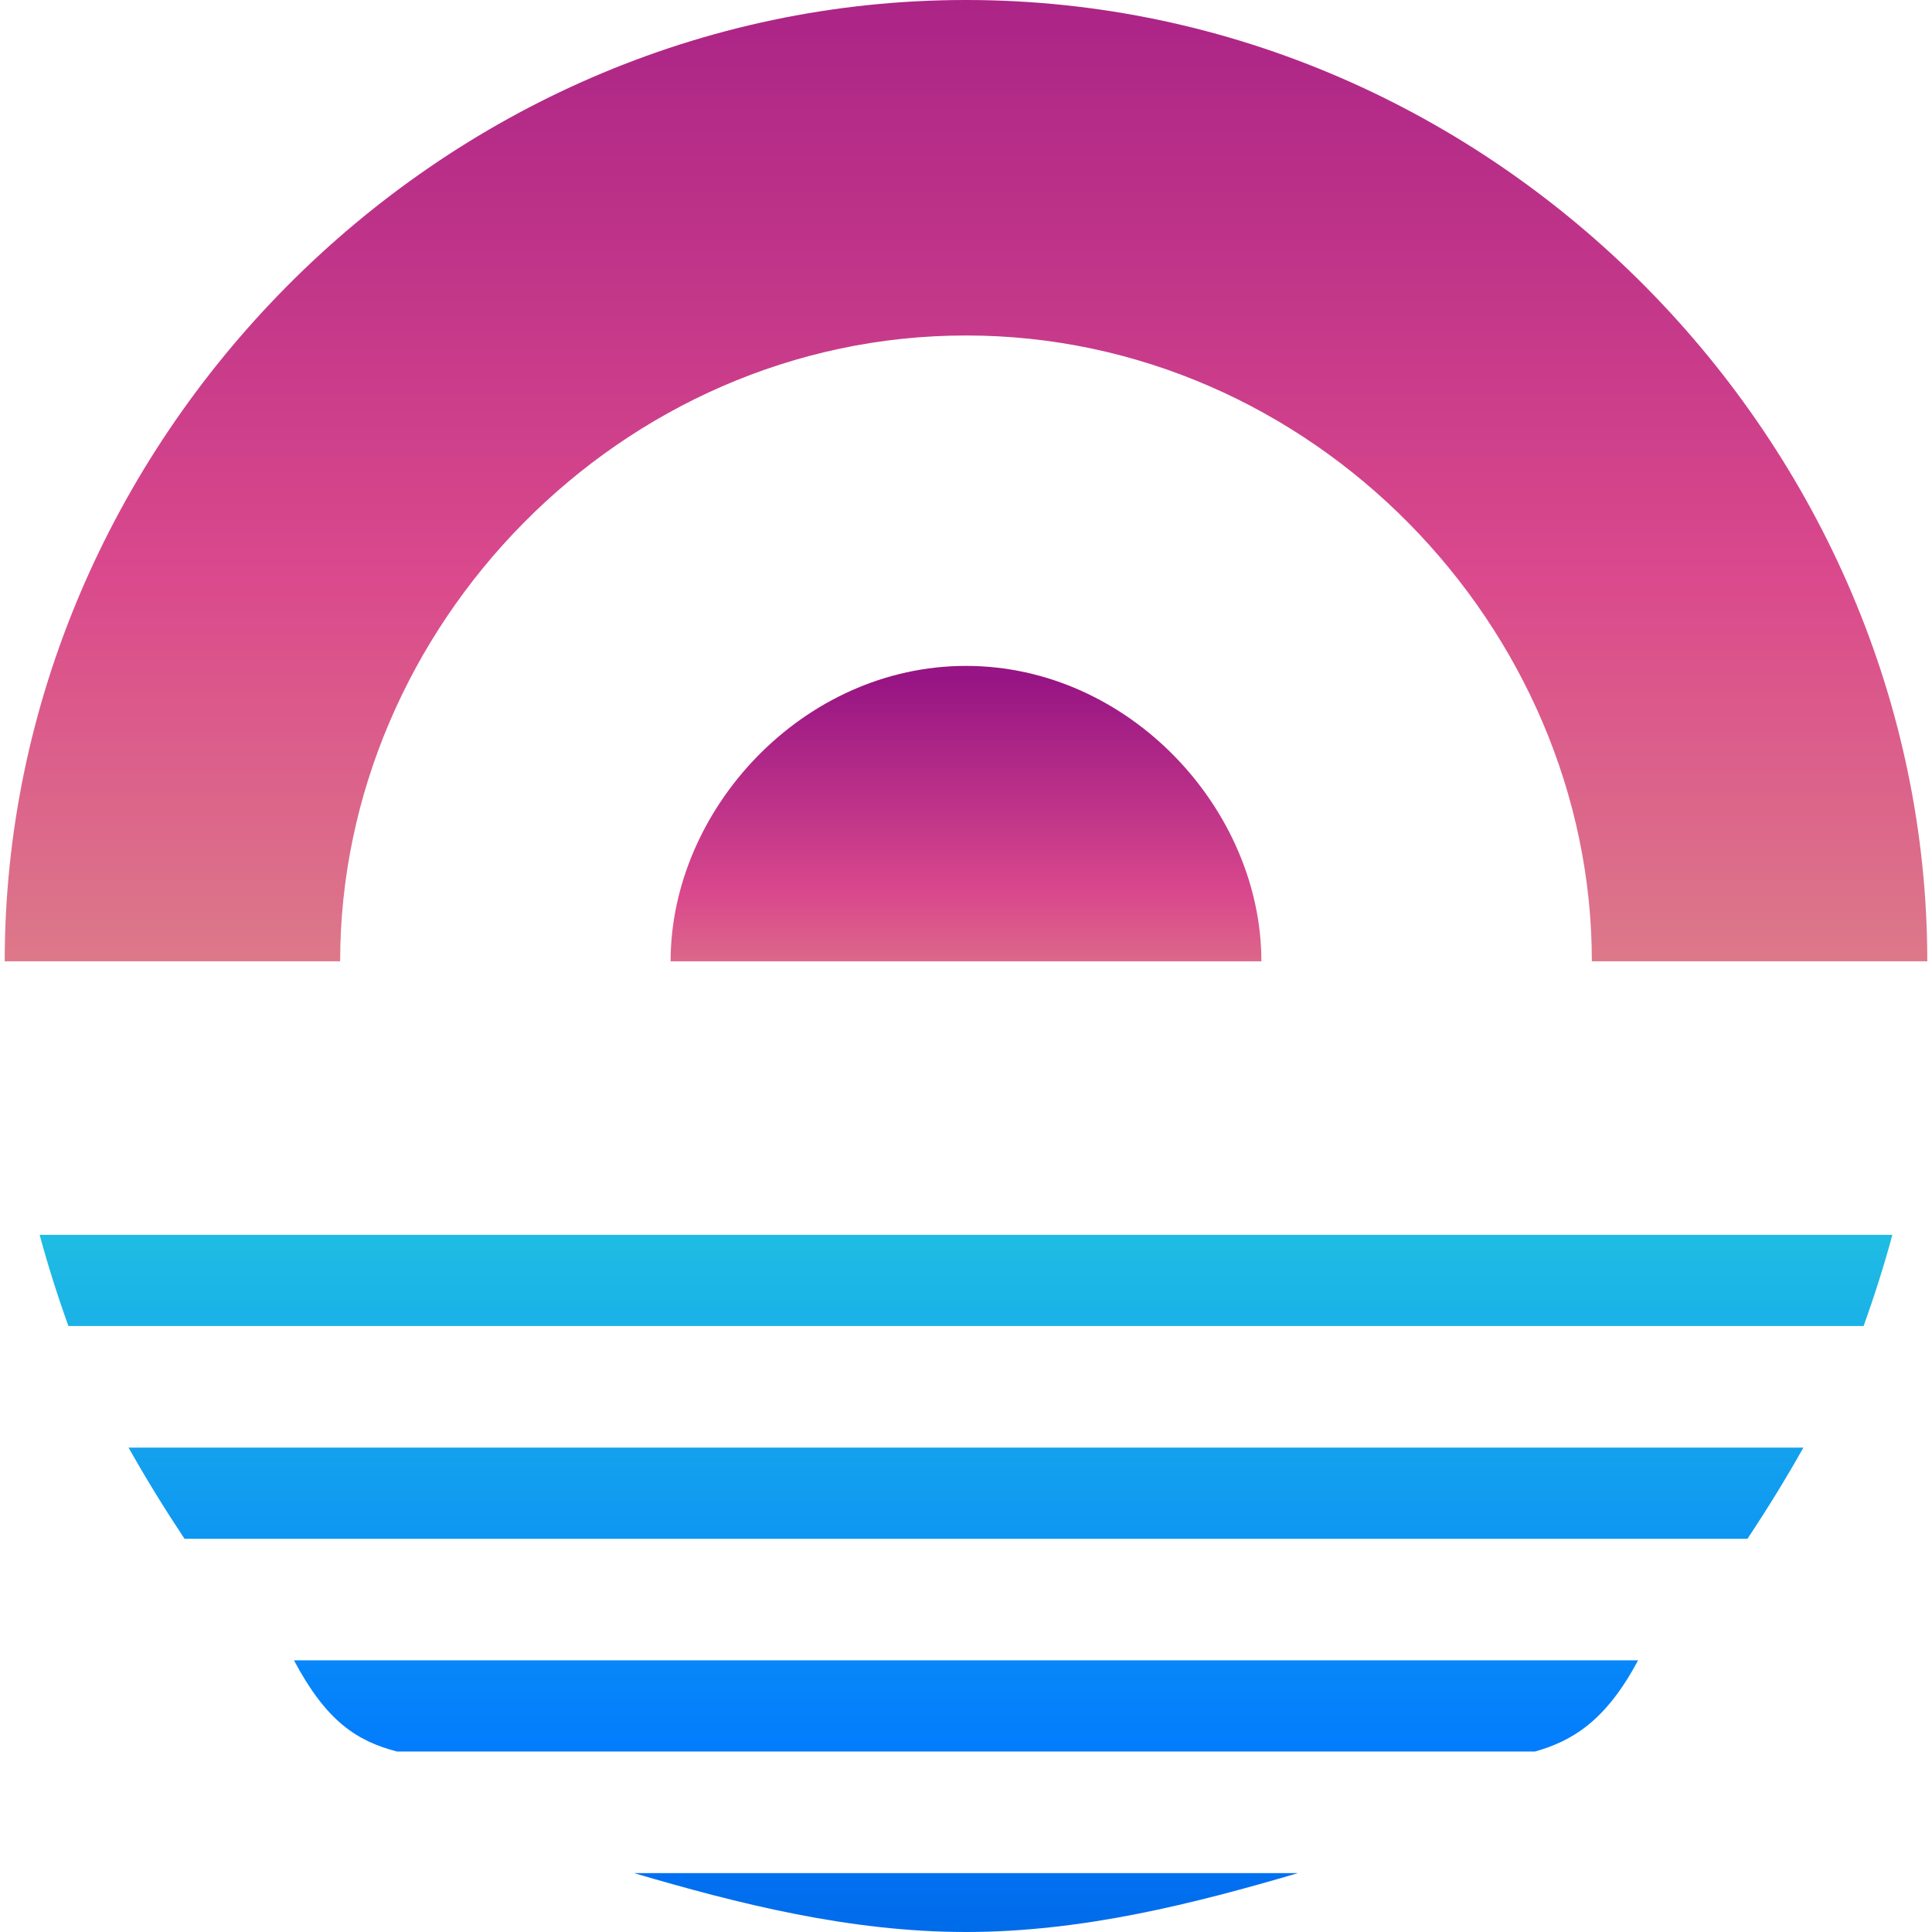
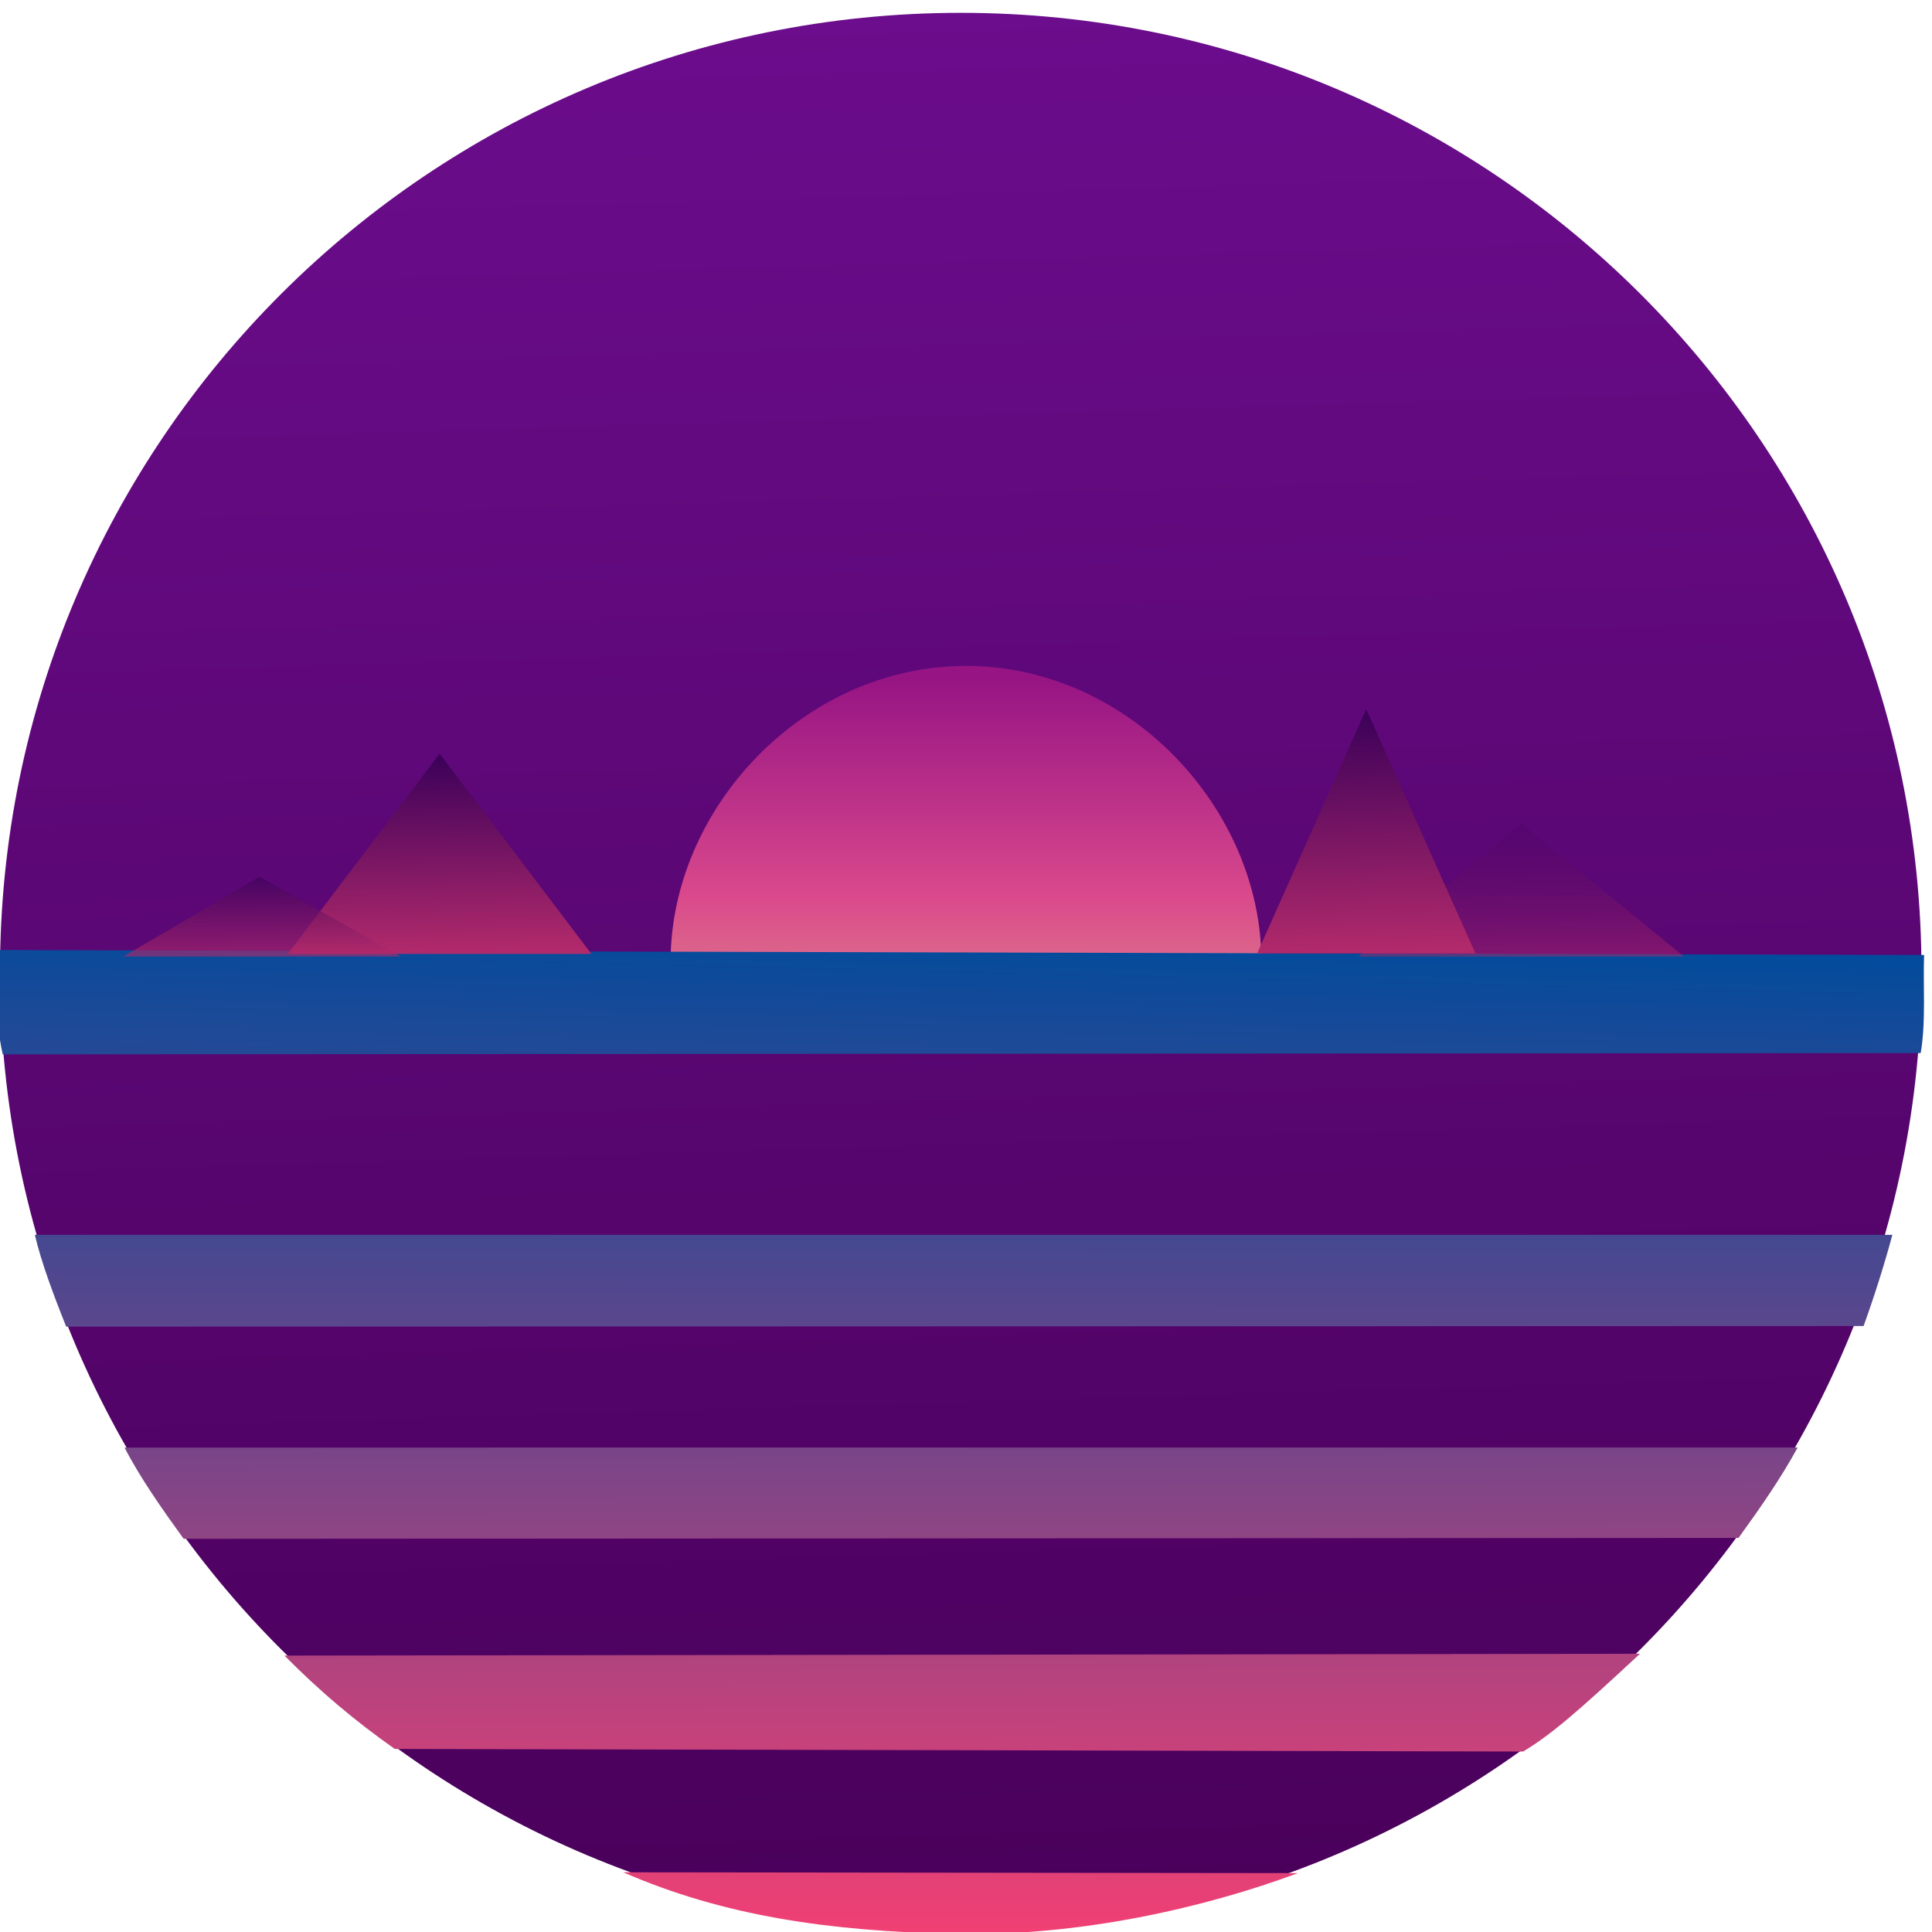
- <svg xmlns="http://www.w3.org/2000/svg" version="1.1" id="Layer_1" x="0px" y="0px" viewBox="0 0 500.72 500.72" style="enable-background:new 0 0 500.72 500.72;" xml:space="preserve">
-   <linearGradient id="SVGID_1_" gradientUnits="userSpaceOnUse" x1="-15.919" y1="583.969" x2="-15.919" y2="640.306" gradientTransform="matrix(7.8769 0 0 -7.8769 375.7542 4978.759)">
-     <stop offset="0.012" style="stop-color:#E0B386" />
-     <stop offset="0.519" style="stop-color:#DA498C" />
-     <stop offset="1" style="stop-color:#961484" />
-   </linearGradient>
-   <path style="fill:url(#SVGID_1_);" d="M250.36,0C112.766,0,1.221,115.239,1.221,249.147h86.938  c0-86.646,72.617-162.202,162.202-162.202s162.202,75.555,162.202,162.202h86.938C499.499,115.239,387.946,0,250.36,0z" />
+ <svg xmlns="http://www.w3.org/2000/svg" xmlns:ns1="https://boxy-svg.com" version="1.1" id="Layer_1" x="0px" y="0px" viewBox="0 0 500.72 500.72" style="enable-background:new 0 0 500.72 500.72;">
+   <defs>
+     <linearGradient gradientUnits="userSpaceOnUse" x1="249.088" y1="375.155" x2="249.088" y2="398.815" id="gradient-2" gradientTransform="matrix(0.999998, -0.002128, 0.022379, 10.52331, -9.006501, -3696.41)">
+       <stop offset="0" style="stop-color: rgb(0, 75, 156);" />
+       <stop offset="1" style="stop-color: rgb(241, 64, 116);" />
+     </linearGradient>
+     <linearGradient gradientUnits="userSpaceOnUse" x1="247.856" y1="328.534" x2="247.856" y2="352.339" id="gradient-3" gradientTransform="matrix(-1.019817, -0.023682, 0.275873, -10.81194, 410.6686, 4055.47)">
+       <stop offset="0" style="stop-color: rgb(241, 64, 116);" />
+       <stop offset="1" style="stop-color: rgb(0, 75, 156);" />
+     </linearGradient>
+     <linearGradient gradientUnits="userSpaceOnUse" x1="249.383" y1="428.603" x2="249.383" y2="453.947" id="gradient-4" gradientTransform="matrix(0.999994, -0.003614, 0.035608, 9.852568, -14.75919, -3975.18)">
+       <stop offset="0" style="stop-color: rgb(0, 75, 156);" />
+       <stop offset="1" style="stop-color: rgb(241, 64, 116);" />
+     </linearGradient>
+     <linearGradient gradientUnits="userSpaceOnUse" x1="248.955" y1="485.243" x2="248.955" y2="501.255" id="gradient-0" gradientTransform="matrix(0.999996, 0.002681, -0.042382, 15.80678, 21.24499, -7422.643)">
+       <stop offset="0" style="stop-color: rgb(0, 75, 156);" />
+       <stop offset="1" style="stop-color: rgb(241, 64, 116);" />
+     </linearGradient>
+     <linearGradient gradientUnits="userSpaceOnUse" x1="249.739" y1="320.028" x2="249.739" y2="343.833" id="gradient-1" gradientTransform="matrix(0.999998, 0.001976, -0.021194, 10.72713, 8.520549, -3185.764)">
+       <stop offset="0" style="stop-color: rgb(0, 75, 156);" />
+       <stop offset="1" style="stop-color: rgb(241, 64, 116);" />
+     </linearGradient>
+     <linearGradient gradientUnits="userSpaceOnUse" x1="94.675" y1="183.504" x2="94.675" y2="246.821" id="gradient-5" gradientTransform="matrix(1.389565, -0.023157, 0.059752, 1.245207, -28.58966, -30.96281)">
+       <stop offset="0" style="stop-color: rgb(58, 0, 90);" />
+       <stop offset="1" style="stop-color: rgb(241, 64, 116);" />
+     </linearGradient>
+     <linearGradient gradientUnits="userSpaceOnUse" x1="248.999" y1="3.325" x2="248.999" y2="500.319" id="gradient-6" gradientTransform="matrix(0.999561, -0.029618, 0.037312, 1.259221, -18.55864, -122.3183)">
+       <stop offset="0" style="stop-color: rgb(116, 16, 153);" />
+       <stop offset="1" style="stop-color: rgb(73, 0, 90);" />
+     </linearGradient>
+     <linearGradient gradientUnits="userSpaceOnUse" x1="94.675" y1="183.504" x2="94.675" y2="246.821" id="gradient-7" gradientTransform="matrix(1.491021, -0.015397, 0.064114, 0.827938, 241.3486, 62.96873)">
+       <stop offset="0" style="stop-color: rgb(57, 0, 87); stop-opacity: 0.16;" />
+       <stop offset="1" style="stop-color: rgb(241, 64, 116); stop-opacity: 0.63;" />
+     </linearGradient>
+     <linearGradient gradientUnits="userSpaceOnUse" x1="94.675" y1="183.504" x2="94.675" y2="246.821" id="gradient-8" gradientTransform="matrix(1.269045, -0.009224, 0.054569, 0.495989, 52.58118, -30.08028)">
+       <stop offset="0" style="stop-color: rgb(58, 0, 90);" />
+       <stop offset="1" style="stop-color: rgb(241, 64, 116);" />
+     </linearGradient>
+     <linearGradient gradientUnits="userSpaceOnUse" x1="94.675" y1="183.504" x2="94.675" y2="246.821" id="gradient-9" gradientTransform="matrix(0.9996, -0.028267, 0.042983, 1.520008, 251.5735, -92.46362)">
+       <stop offset="0" style="stop-color: rgb(58, 0, 90);" />
+       <stop offset="1" style="stop-color: rgb(241, 64, 116);" />
+     </linearGradient>
+   </defs>
+   <ellipse style="stroke: rgb(0, 0, 0); paint-order: fill; fill: url(#gradient-6); stroke-opacity: 0;" cx="248.999" cy="251.822" rx="248.999" ry="248.497" />
  <linearGradient id="SVGID_2_" gradientUnits="userSpaceOnUse" x1="-15.919" y1="594.837" x2="-15.919" y2="609.765" gradientTransform="matrix(7.8769 0 0 -7.8769 375.7542 4978.759)">
    <stop offset="0.012" style="stop-color:#E0B386" />
    <stop offset="0.519" style="stop-color:#DA498C" />
    <stop offset="1" style="stop-color:#961484" />
  </linearGradient>
-   <path style="fill:url(#SVGID_2_);" d="M326.916,249.147c0-39.385-34.272-76.564-76.556-76.564s-76.556,37.179-76.556,76.564H326.916  z" />
-   <linearGradient id="SVGID_3_" gradientUnits="userSpaceOnUse" x1="-15.92" y1="598.109" x2="-15.92" y2="548.969" gradientTransform="matrix(7.8769 0 0 -7.8769 375.7542 4978.759)">
-     <stop offset="0" style="stop-color:#29D3DA" />
-     <stop offset="0.519" style="stop-color:#0077FF" />
-     <stop offset="0.999" style="stop-color:#064093" />
-     <stop offset="1" style="stop-color:#084698" />
-   </linearGradient>
-   <path style="fill:url(#SVGID_3_);" d="M33.319,375.178c4.427,7.877,9.279,15.754,14.501,23.631h405.071  c5.23-7.877,10.075-15.754,14.501-23.631H33.319z" />
-   <linearGradient id="SVGID_4_" gradientUnits="userSpaceOnUse" x1="-15.919" y1="598.484" x2="-15.919" y2="549.339" gradientTransform="matrix(7.8769 0 0 -7.8769 375.7542 4978.759)">
-     <stop offset="0" style="stop-color:#29D3DA" />
-     <stop offset="0.519" style="stop-color:#0077FF" />
-     <stop offset="0.999" style="stop-color:#064093" />
-     <stop offset="1" style="stop-color:#084698" />
-   </linearGradient>
-   <path style="fill:url(#SVGID_4_);" d="M397.808,453.947c9.602-2.71,18.361-7.877,26.726-23.631H76.193  c8.357,15.754,16.258,20.921,26.711,23.631H397.808z" />
-   <linearGradient id="SVGID_5_" gradientUnits="userSpaceOnUse" x1="-15.92" y1="597.745" x2="-15.92" y2="550.526" gradientTransform="matrix(7.8769 0 0 -7.8769 375.7542 4978.759)">
-     <stop offset="0" style="stop-color:#29D3DA" />
-     <stop offset="0.519" style="stop-color:#0077FF" />
-     <stop offset="0.999" style="stop-color:#064093" />
-     <stop offset="1" style="stop-color:#084698" />
-   </linearGradient>
-   <path style="fill:url(#SVGID_5_);" d="M164.313,485.455c26.813,7.877,55.8,15.265,86.048,15.265s59.227-7.389,86.04-15.265H164.313z  " />
-   <linearGradient id="SVGID_6_" gradientUnits="userSpaceOnUse" x1="-15.919" y1="597.739" x2="-15.919" y2="548.599" gradientTransform="matrix(7.8769 0 0 -7.8769 375.7542 4978.759)">
-     <stop offset="0" style="stop-color:#29D3DA" />
-     <stop offset="0.519" style="stop-color:#0077FF" />
-     <stop offset="0.999" style="stop-color:#064093" />
-     <stop offset="1" style="stop-color:#084698" />
-   </linearGradient>
-   <path style="fill:url(#SVGID_6_);" d="M10.272,320.039c2.135,7.877,4.624,15.754,7.459,23.631h465.258  c2.836-7.877,5.333-15.754,7.459-23.631H10.272z" />
-   <g>
- </g>
-   <g>
- </g>
-   <g>
- </g>
-   <g>
- </g>
-   <g>
- </g>
-   <g>
- </g>
-   <g>
- </g>
-   <g>
- </g>
-   <g>
- </g>
-   <g>
- </g>
-   <g>
- </g>
-   <g>
- </g>
-   <g>
- </g>
-   <g>
- </g>
-   <g>
- </g>
+   <path style="fill:url(#SVGID_2_);" d="M326.916,249.147c0-39.385-34.272-76.564-76.556-76.564s-76.556,37.179-76.556,76.564H326.916 z" />
+   <path style="fill: url(#gradient-2);" d="M 32.279 375.178 C 36.413 383.16 42.083 391.185 47.599 398.815 L 450.579 398.575 C 456.211 390.792 461.554 383.127 465.897 375.155 L 32.279 375.178 Z" />
+   <path style="fill: url(#gradient-4);" d="M 394.752 453.947 C 401.858 449.672 408.476 444.018 425.039 428.603 L 73.727 429.083 C 82.992 438.428 91.928 445.956 102.317 453.276 L 394.752 453.947 Z" />
+   <path style="fill: url(#gradient-0);" d="M 161.51 485.243 C 187.532 496.561 214.658 500.495 247.267 501.208 C 279.876 501.921 312.331 494.408 336.401 485.455 L 161.51 485.243 Z" />
+   <path style="fill: url(#gradient-1);" d="M 9.03 320.028 C 10.729 327.245 14 335.973 17.163 343.833 L 482.989 343.67 C 485.825 335.793 488.322 327.916 490.448 320.039 L 9.03 320.028 Z" />
+   <g />
+   <g />
+   <g />
+   <g />
+   <g />
+   <g />
+   <g />
+   <g />
+   <g />
+   <g />
+   <g />
+   <g />
+   <g />
+   <g />
+   <g />
+   <path style="fill: url(#gradient-3);" d="M -0.437 246.475 C -0.708 253.807 -1.401 264.582 0.731 273.527 L 497.797 272.678 C 499.199 264.661 498.369 254.758 498.661 247.248 L -0.437 246.475 Z" transform="matrix(0.999999, 0.001028, -0.001028, 0.999999, 0.266391, -0.260056)" />
+   <path d="M 113.933 195.346 L 153.27 247.216 L 74.595 247.216 L 113.933 195.346 Z" style="stroke: rgb(0, 0, 0); fill: url(#gradient-5); paint-order: fill markers; stroke-opacity: 0;" ns1:shape="triangle 74.595 195.346 78.675 51.87 0.5 0 1@602c6641" />
+   <path d="M 394.277 213.441 L 436.487 247.929 L 352.067 247.929 L 394.277 213.441 Z" style="stroke: rgb(0, 0, 0); paint-order: fill markers; stroke-opacity: 0; fill: url(#gradient-7);" ns1:shape="triangle 352.067 213.441 84.42 34.488 0.5 0 1@bb2785ed" />
+   <path d="M 182.095 60.062 L 218.668 80.723 L 146.816 80.723 L 182.095 60.062 Z" style="stroke: rgb(0, 0, 0); paint-order: fill markers; stroke-opacity: 0; fill: url(#gradient-8); fill-opacity: 0.63;" transform="matrix(1, 0, 0.000007, 1, -114.8373, 167.1604)" ns1:shape="triangle 146.816 60.062 71.852 20.661 0.491 0 1@22f284a1" />
+   <path d="M 354.098 183.788 L 382.396 247.105 L 325.8 247.105 L 354.098 183.788 Z" style="stroke: rgb(0, 0, 0); paint-order: fill markers; stroke-opacity: 0; fill: url(#gradient-9);" ns1:shape="triangle 325.8 183.788 56.596 63.317 0.5 0 1@11c276a0" />
</svg>
